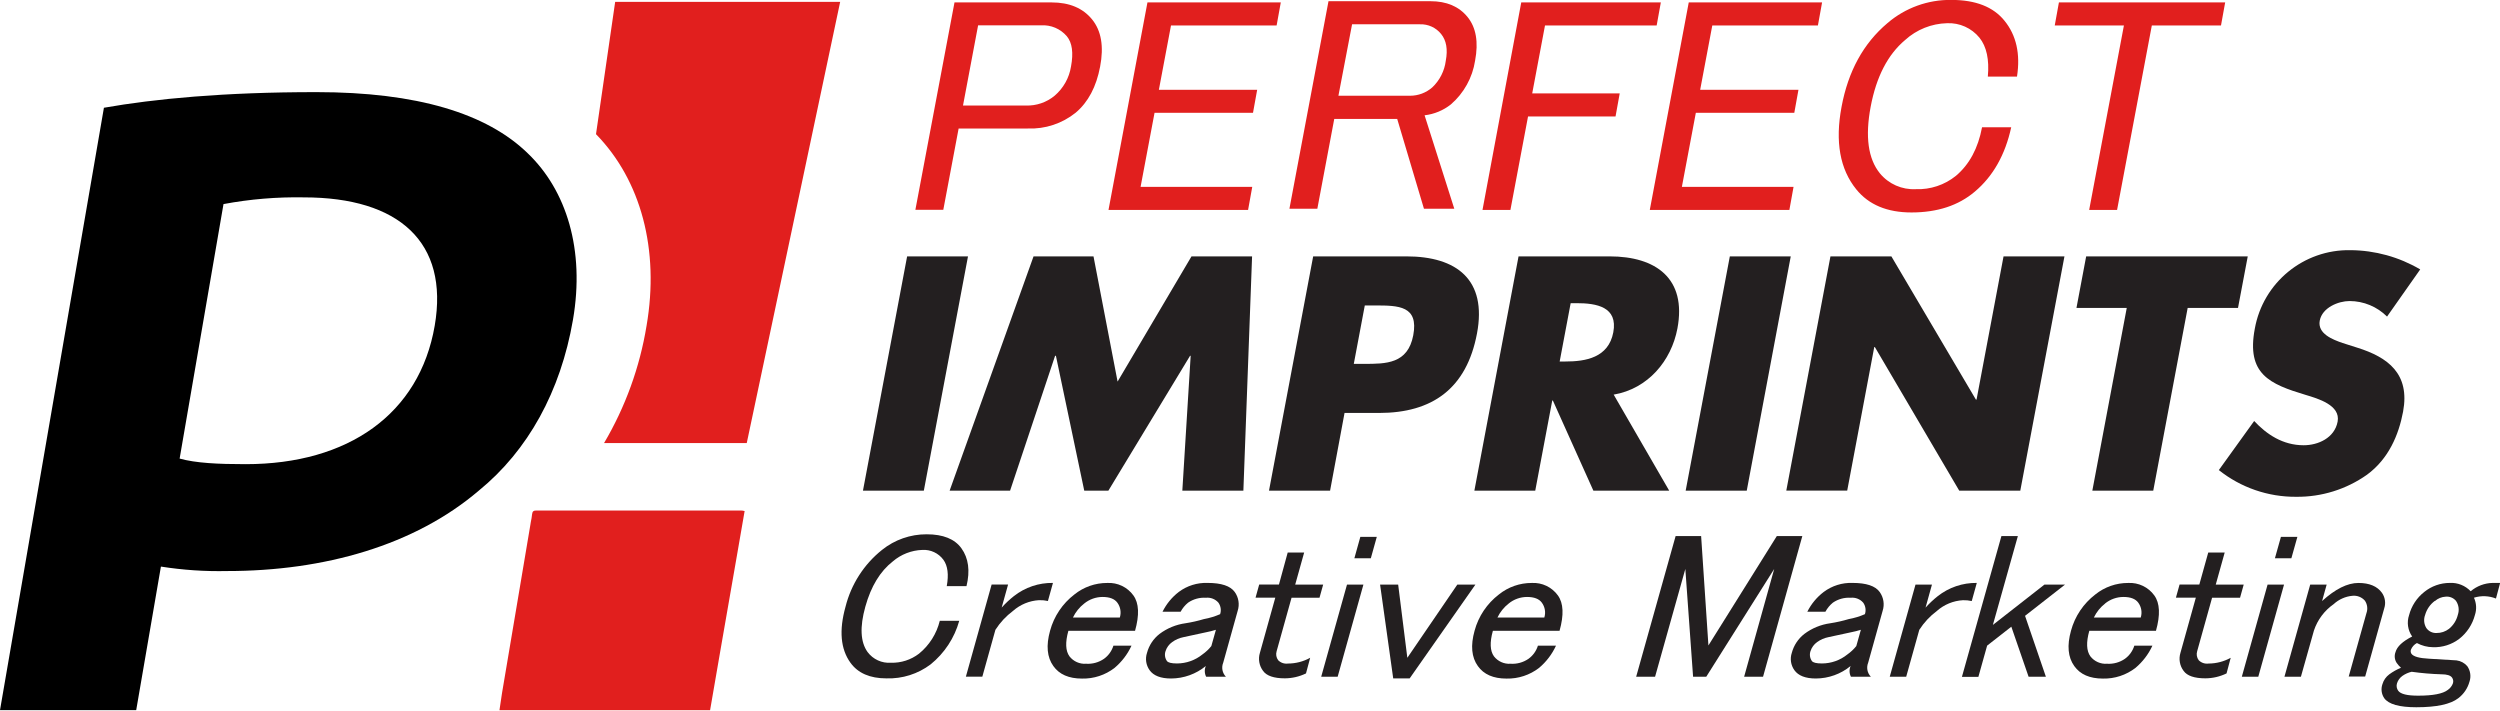
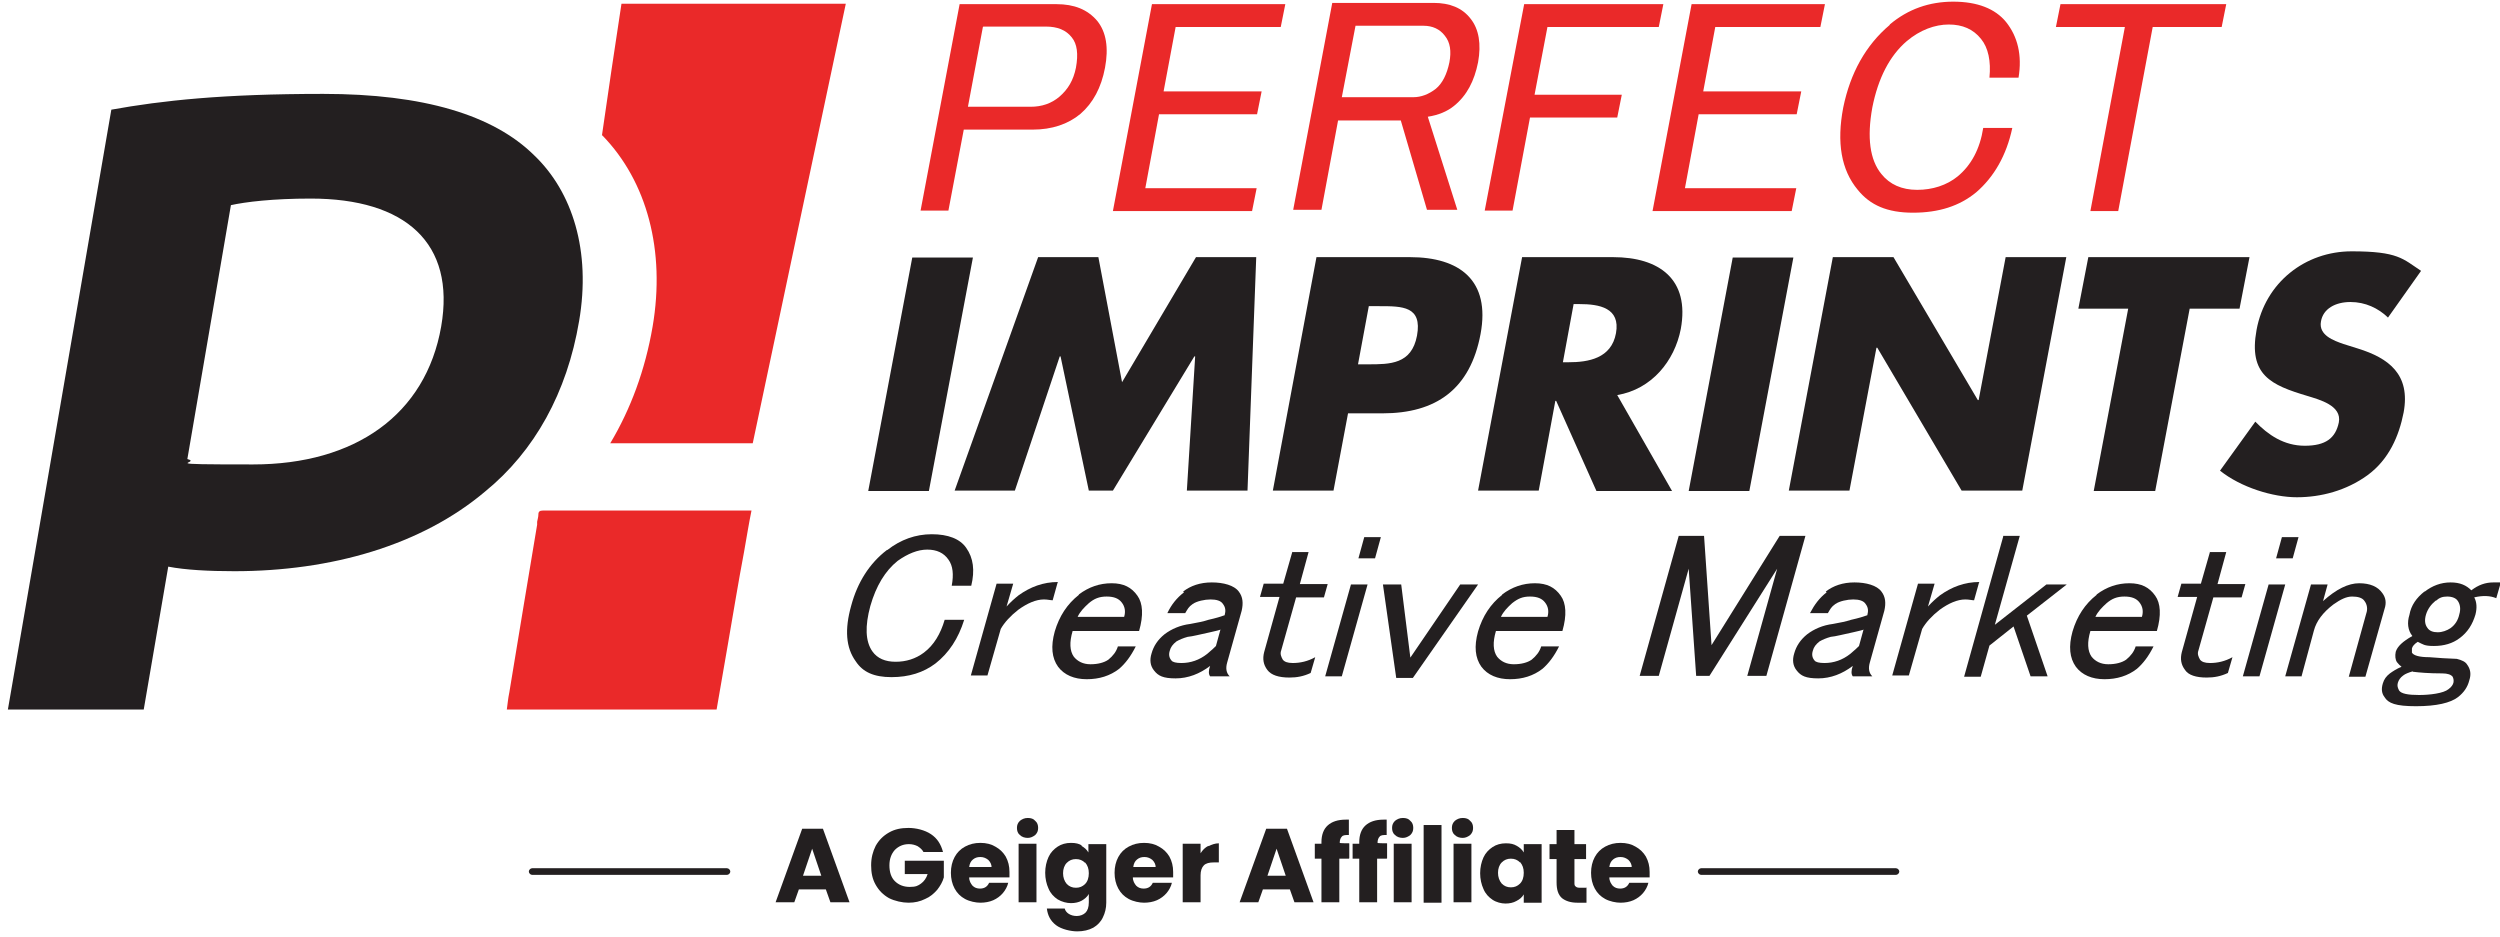
- <svg xmlns="http://www.w3.org/2000/svg" viewBox="0 0 600 170.43">
-   <defs>
-     <style>.a{fill:#e11f1e;}.b{fill:#231f20;}.c{fill:none;}</style>
-   </defs>
-   <path class="a" d="M230.86,3.6h23.3q6.4,0,9.72,4.08T265.81,19q-1.37,7.28-5.87,11.07a17.23,17.23,0,0,1-11.49,3.79h-16.6l-3.68,19.52h-6.7Zm5.66,5.53-3.62,19.22H248A10.27,10.27,0,0,0,254.88,26a11.62,11.62,0,0,0,3.94-7q0.93-4.95-1-7.28a7.53,7.53,0,0,0-6.21-2.62H236.51Z" transform="translate(-1.78 -3.02)" />
-   <path class="a" d="M277.17,3.6h32l-1,5.53H282.82l-2.91,15.44h23.59l-1,5.53H278.87l-3.35,17.77h26.8l-1,5.54h-33.5Z" transform="translate(-1.78 -3.02)" />
-   <path class="a" d="M320.62,3.31h24.47q5.82,0,8.9,3.79t1.81,10.49A17.38,17.38,0,0,1,350,28.07a12.45,12.45,0,0,1-6.32,2.62l7.13,22.43h-7.28l-6.42-21.55H322l-4.06,21.55h-6.7Zm5.66,5.53L323,26h17.18a8.1,8.1,0,0,0,5.34-2,10.63,10.63,0,0,0,3.25-6.41q0.77-4.08-1.12-6.41a6.23,6.23,0,0,0-5.09-2.33H326.28Z" transform="translate(-1.78 -3.02)" />
-   <path class="a" d="M366.88,3.6h33.5l-1,5.53h-26.8l-3.07,16.31h21l-1,5.53h-21l-4.23,22.43h-6.7Z" transform="translate(-1.78 -3.02)" />
-   <path class="a" d="M407.08,3.6h32l-1,5.53H412.73l-2.91,15.44h23.59l-1,5.53H408.78l-3.35,17.77h26.8l-1,5.54h-33.5Z" transform="translate(-1.78 -3.02)" />
-   <path class="a" d="M454.79,8.55A23.08,23.08,0,0,1,470.1,3q8.74,0,12.76,5,4.26,5.24,3,13.4h-7q0.56-6.12-2-9.32a9.49,9.49,0,0,0-7.79-3.49A15.53,15.53,0,0,0,459,12.63q-6.23,5.24-8.26,16t2.22,16a10.45,10.45,0,0,0,8.61,3.79,14.44,14.44,0,0,0,9.63-3.2q4.84-4.08,6.27-11.65h7q-2.16,9.9-8.73,15.44-5.89,5-15.21,5-8.74,0-13.23-5.53-5.91-7.28-3.55-19.81Q446.13,15.84,454.79,8.55Z" transform="translate(-1.78 -3.02)" />
-   <path class="a" d="M495.92,3.6h39.9l-1,5.53h-16.6l-8.34,44.27h-6.7l8.34-44.27h-16.6Z" transform="translate(-1.78 -3.02)" />
-   <path class="b" d="M223.5,120.78H208.89l10.6-56.23H234.1Z" transform="translate(-1.78 -3.02)" />
-   <path class="b" d="M249.83,64.55h14.39L270,94.6l17.74-30.05h14.54l-2.09,56.23H285.54l2-32.36h-0.15l-19.6,32.36H262l-6.8-32.36H255l-10.8,32.36H229.69Z" transform="translate(-1.78 -3.02)" />
-   <path class="b" d="M316.94,64.55h22.37c12.08,0,19.38,5.59,16.95,18.49-2.5,13.27-10.76,19.09-23.51,19.09h-8.28L321,120.78H306.34Zm9.75,25.8h2.46c5.29,0,10.51,0,11.81-6.86,1.33-7.08-3.5-7.16-9.17-7.16h-2.46Z" transform="translate(-1.78 -3.02)" />
-   <path class="b" d="M402.39,120.78H384.19l-9.72-21.63h-0.15l-4.08,21.63H355.63l10.6-56.23h21.85c11.11,0,18.54,5.29,16.28,17.3-1.46,7.76-7.05,14.47-15.3,15.88Zm-26.29-31h1.41c4.77,0,10.31-.89,11.46-7s-4-7-8.82-7h-1.41Z" transform="translate(-1.78 -3.02)" />
-   <path class="b" d="M421,120.78H406.34l10.6-56.23h14.62Z" transform="translate(-1.78 -3.02)" />
-   <path class="b" d="M441.09,64.55h14.62L476,98.93h0.15l6.48-34.38h14.62l-10.6,56.23H472L451.75,86.32H451.6l-6.49,34.45H430.49Z" transform="translate(-1.78 -3.02)" />
-   <path class="b" d="M518.56,120.78H503.94l8.26-43.85H500.13l2.33-12.38h38.78L538.9,76.93H526.82Z" transform="translate(-1.78 -3.02)" />
-   <path class="b" d="M574.67,79a12.76,12.76,0,0,0-9-3.73c-2.68,0-6.56,1.57-7.15,4.7s3.1,4.55,5.48,5.37l3.52,1.12c7.39,2.31,12.69,6.26,11,15.36-1.05,5.59-3.48,11.34-8.67,15.14a28.9,28.9,0,0,1-17,5.29,29.41,29.41,0,0,1-18.55-6.41l8.48-11.78c3,3.21,6.88,5.82,11.88,5.82,3.43,0,7.41-1.72,8.15-5.67s-4.7-5.52-7.66-6.41c-8.68-2.61-14.27-5-12.22-15.88A22.89,22.89,0,0,1,565.9,63.06a33.44,33.44,0,0,1,16.73,4.62Z" transform="translate(-1.78 -3.02)" />
-   <path class="c" d="M106.11,81.17c3.46-20.09-8.62-30.81-31.39-30.81A95.33,95.33,0,0,0,55.42,52L44.88,113c3.83,1.07,9.15,1.34,15.84,1.34C85.37,114.39,102.46,102.33,106.11,81.17Z" transform="translate(-1.78 -3.02)" />
-   <path d="M40.4,139a89.52,89.52,0,0,0,15.89,1.07c23.31,0,45-6.16,60.39-19.29,11.84-9.64,19.65-23.84,22.61-41,2.91-16.88-1.6-31.08-10.8-39.92-9.86-9.64-26.66-14.73-50.77-14.73-22.24,0-38.85,1.61-51,3.75L1.78,173.45H34.47ZM55.42,52a95.33,95.33,0,0,1,19.3-1.61c22.77,0,34.85,10.72,31.39,30.81-3.65,21.16-20.73,33.22-45.38,33.22-6.7,0-12-.27-15.84-1.34Z" transform="translate(-1.78 -3.02)" />
-   <path class="b" d="M213.46,135a17,17,0,0,1,10.72-3.75q5.92,0,8.34,3.36,2.56,3.55,1.22,9.08H229q0.76-4.15-.8-6.32a5.84,5.84,0,0,0-5.06-2.37,11.5,11.5,0,0,0-7.09,2.76q-4.55,3.55-6.59,10.86T210,159.51a6.44,6.44,0,0,0,5.6,2.57,10.59,10.59,0,0,0,6.73-2.17,14.67,14.67,0,0,0,5-7.9H232a20.53,20.53,0,0,1-6.87,10.46,16.7,16.7,0,0,1-10.61,3.36q-5.92,0-8.63-3.75-3.56-4.93-1.19-13.43A25.36,25.36,0,0,1,213.46,135Z" transform="translate(-1.78 -3.02)" />
-   <path class="b" d="M254.49,142.92l-1.21,4.34a8.78,8.78,0,0,0-2.12-.2,10.33,10.33,0,0,0-6.25,2.57,17.41,17.41,0,0,0-4.23,4.54l-3.14,11.25h-3.95l6.18-22.11h3.95l-1.54,5.53a23.47,23.47,0,0,1,2.94-2.76A14.79,14.79,0,0,1,254.49,142.92Z" transform="translate(-1.78 -3.02)" />
-   <path class="b" d="M259.64,145.69a12.49,12.49,0,0,1,7.88-2.76,7.25,7.25,0,0,1,6.28,3q2,2.77.39,8.49h-16q-1.16,4.15.26,6.12a4.64,4.64,0,0,0,4,1.78,6.8,6.8,0,0,0,4.28-1.18,6.12,6.12,0,0,0,2.27-3.16h4.34a15.4,15.4,0,0,1-4.06,5.33,12.32,12.32,0,0,1-7.82,2.57q-4.74,0-6.87-3-2.28-3.16-.79-8.49A16.31,16.31,0,0,1,259.64,145.69Zm2.36,2.17a9.33,9.33,0,0,0-2.71,3.36h11.25a4,4,0,0,0-.59-3.55q-1-1.38-3.56-1.38A7,7,0,0,0,262,147.86Z" transform="translate(-1.78 -3.02)" />
-   <path class="b" d="M284.68,145.09a10.91,10.91,0,0,1,6.93-2.17q4.93,0,6.5,2.17a5.07,5.07,0,0,1,.71,4.54l-3.47,12.44a3.14,3.14,0,0,0,.64,3.36h-4.74a3.05,3.05,0,0,1-.07-2.57,13.23,13.23,0,0,1-8.33,3q-3.75,0-5.17-2a4.62,4.62,0,0,1-.62-4.15,8.55,8.55,0,0,1,3-4.54,13.37,13.37,0,0,1,6.24-2.57,32.88,32.88,0,0,0,4.42-1,17.48,17.48,0,0,0,3.89-1.18,3.08,3.08,0,0,0-.41-2.76,3.49,3.49,0,0,0-3-1.18,6.8,6.8,0,0,0-4.28,1.18,7.2,7.2,0,0,0-1.79,2.17h-4.34A13.62,13.62,0,0,1,284.68,145.09Zm8.92,9.08a21.46,21.46,0,0,1-2.34.59q-3.58.79-5.46,1.18a6.9,6.9,0,0,0-2.7,1.18,4.26,4.26,0,0,0-1.59,2.17,2.63,2.63,0,0,0,.33,2.37q0.43,0.59,2.4.59a9.72,9.72,0,0,0,6.13-2.17,10.49,10.49,0,0,0,2.13-2Z" transform="translate(-1.78 -3.02)" />
-   <path class="b" d="M310.83,135.62h3.95l-2.15,7.7h6.71l-0.88,3.16h-6.71l-3.58,12.83a2.42,2.42,0,0,0,.38,2.17,2.76,2.76,0,0,0,2.35.79,11,11,0,0,0,5.32-1.38l-1,3.75a11.75,11.75,0,0,1-5.07,1.18q-3.95,0-5.23-1.78a4.84,4.84,0,0,1-.76-4.35l3.69-13.23h-4.74l0.88-3.16h4.74Z" transform="translate(-1.78 -3.02)" />
-   <path class="b" d="M325.06,143.32H329l-6.18,22.11h-3.95Zm3.2-11.45h3.95L330.78,137h-3.95Z" transform="translate(-1.78 -3.02)" />
-   <path class="b" d="M333,143.32h4.34l2.2,17.57,12-17.57h4.34L340.1,165.83h-3.95Z" transform="translate(-1.78 -3.02)" />
-   <path class="b" d="M361.52,145.69a12.49,12.49,0,0,1,7.88-2.76,7.25,7.25,0,0,1,6.28,3q2,2.77.39,8.49h-16q-1.16,4.15.26,6.12a4.64,4.64,0,0,0,4,1.78,6.8,6.8,0,0,0,4.28-1.18,6.12,6.12,0,0,0,2.27-3.16h4.34a15.4,15.4,0,0,1-4.06,5.33,12.33,12.33,0,0,1-7.82,2.57q-4.74,0-6.87-3-2.28-3.16-.79-8.49A16.3,16.3,0,0,1,361.52,145.69Zm2.36,2.17a9.33,9.33,0,0,0-2.71,3.36h11.25a4,4,0,0,0-.59-3.55q-1-1.38-3.56-1.38A7,7,0,0,0,363.87,147.86Z" transform="translate(-1.78 -3.02)" />
-   <path class="b" d="M403.93,131.67h6.12l1.75,26.26,16.42-26.26h6.12l-9.43,33.77h-4.54l7.22-25.87-16.31,25.87h-3.16l-1.86-25.87L399,165.43h-4.54Z" transform="translate(-1.78 -3.02)" />
-   <path class="b" d="M439.47,145.09a10.91,10.91,0,0,1,6.93-2.17q4.93,0,6.5,2.17a5.07,5.07,0,0,1,.71,4.54l-3.47,12.44a3.14,3.14,0,0,0,.64,3.36H446a3,3,0,0,1-.07-2.57,13.23,13.23,0,0,1-8.33,3q-3.75,0-5.17-2a4.62,4.62,0,0,1-.62-4.15,8.55,8.55,0,0,1,3-4.54,13.38,13.38,0,0,1,6.25-2.57,32.92,32.92,0,0,0,4.42-1,17.49,17.49,0,0,0,3.88-1.18,3.08,3.08,0,0,0-.41-2.76,3.49,3.49,0,0,0-3-1.18,6.8,6.8,0,0,0-4.28,1.18,7.21,7.21,0,0,0-1.79,2.17h-4.34A13.61,13.61,0,0,1,439.47,145.09Zm8.92,9.08a21.46,21.46,0,0,1-2.34.59q-3.58.79-5.46,1.18a6.91,6.91,0,0,0-2.7,1.18,4.26,4.26,0,0,0-1.59,2.17,2.64,2.64,0,0,0,.33,2.37q0.43,0.59,2.4.59a9.72,9.72,0,0,0,6.13-2.17,10.49,10.49,0,0,0,2.13-2Z" transform="translate(-1.78 -3.02)" />
-   <path class="b" d="M476.21,142.92L475,147.27a8.78,8.78,0,0,0-2.11-.2,10.32,10.32,0,0,0-6.25,2.57,17.4,17.4,0,0,0-4.23,4.54l-3.14,11.25h-3.95l6.18-22.11h3.95l-1.54,5.53a23.44,23.44,0,0,1,2.94-2.76A14.79,14.79,0,0,1,476.21,142.92Z" transform="translate(-1.78 -3.02)" />
-   <path class="b" d="M482.12,131.67h3.95l-6,21.33,12.38-9.68h4.94l-9.6,7.5,5,14.61h-4.15l-4.14-12-5.81,4.54-2.1,7.5h-3.95Z" transform="translate(-1.78 -3.02)" />
-   <path class="b" d="M504.66,145.69a12.49,12.49,0,0,1,7.88-2.76,7.25,7.25,0,0,1,6.28,3q2,2.77.39,8.49h-16q-1.16,4.15.26,6.12a4.64,4.64,0,0,0,4,1.78,6.8,6.8,0,0,0,4.28-1.18,6.12,6.12,0,0,0,2.27-3.16h4.34a15.4,15.4,0,0,1-4.06,5.33,12.32,12.32,0,0,1-7.82,2.57q-4.74,0-6.87-3-2.28-3.16-.79-8.49A16.31,16.31,0,0,1,504.66,145.69Zm2.36,2.17a9.33,9.33,0,0,0-2.71,3.36h11.25a4,4,0,0,0-.59-3.55q-1-1.38-3.56-1.38A7,7,0,0,0,507,147.86Z" transform="translate(-1.78 -3.02)" />
-   <path class="b" d="M531.76,135.62h3.95l-2.15,7.7h6.71l-0.88,3.16h-6.71l-3.58,12.83a2.42,2.42,0,0,0,.38,2.17,2.76,2.76,0,0,0,2.35.79,11,11,0,0,0,5.32-1.38l-1,3.75a11.75,11.75,0,0,1-5.07,1.18q-3.95,0-5.23-1.78a4.84,4.84,0,0,1-.76-4.35l3.69-13.23H524l0.88-3.16h4.74Z" transform="translate(-1.78 -3.02)" />
-   <path class="b" d="M546,143.32h3.95l-6.18,22.11h-3.95Zm3.2-11.45h3.95L551.71,137h-3.95Z" transform="translate(-1.78 -3.02)" />
-   <path class="b" d="M554,165.43h-3.95l6.18-22.11h3.95l-1.1,3.95q4.77-4.34,8.72-4.34t5.65,2.37A4.19,4.19,0,0,1,574,149l-4.58,16.39h-3.95l4.25-15.2a3.31,3.31,0,0,0-.36-3,3.48,3.48,0,0,0-3-1.18,7.69,7.69,0,0,0-4.5,2,12.58,12.58,0,0,0-4.73,6.32Z" transform="translate(-1.78 -3.02)" />
-   <path class="b" d="M583.6,145.09a9.74,9.74,0,0,1,6.14-2.17,6.44,6.44,0,0,1,5,2,8.48,8.48,0,0,1,5.29-2h1.78l-1,3.75a7.86,7.86,0,0,0-5.28-.2,5.66,5.66,0,0,1,.23,4.15,10.72,10.72,0,0,1-3.77,5.73,9.87,9.87,0,0,1-6.28,2,8.26,8.26,0,0,1-3.87-1,3.11,3.11,0,0,0-1.43,1.58,1.1,1.1,0,0,0,.12,1q0.71,1,4.21,1.18,3.1,0.2,6.6.4a4.1,4.1,0,0,1,2.58,1.38,4.19,4.19,0,0,1,.53,3.75,7.47,7.47,0,0,1-2.68,3.95q-2.78,2.17-10.08,2.17-6.12,0-7.69-2.17a3.75,3.75,0,0,1-.44-3.36,4.51,4.51,0,0,1,1.65-2.37,13.31,13.31,0,0,1,2.81-1.58,6.08,6.08,0,0,1-1.05-1.18,2.88,2.88,0,0,1-.27-2.57q0.55-2,4-3.75a5.72,5.72,0,0,1-.74-5.13A10.41,10.41,0,0,1,583.6,145.09Zm-3,19.15a6.33,6.33,0,0,0-2.25,1,3.46,3.46,0,0,0-1.29,1.78,2,2,0,0,0,.29,1.78q0.86,1.19,4.8,1.18,5.33,0,7.1-1.38a3.27,3.27,0,0,0,1.23-1.58,1.53,1.53,0,0,0-.21-1.38q-0.57-.79-2.54-0.79A64.83,64.83,0,0,1,580.62,164.25Zm5.53-17a6.38,6.38,0,0,0-2.32,3.36,3.57,3.57,0,0,0,.3,3.16,2.82,2.82,0,0,0,2.43,1.18,4.77,4.77,0,0,0,3-1,6.22,6.22,0,0,0,2.12-3.36,3.76,3.76,0,0,0-.45-3.36,2.87,2.87,0,0,0-2.49-1A4.24,4.24,0,0,0,586.16,147.27Z" transform="translate(-1.78 -3.02)" />
-   <path class="a" d="M179.61,125.54H130.56c-0.67,0-1,.14-1.08.89a15.84,15.84,0,0,1-.3,1.85l-0.11.68q-1.67,9.89-3.33,19.79c-1.16,6.86-2.33,13.71-3.47,20.57-0.23,1.38-.43,2.76-0.62,4.15h50.55q1.34-7.76,2.68-15.52,1.94-11.14,3.88-22.28c0.58-3.31,1.14-6.63,1.73-10C180.14,125.59,179.88,125.54,179.61,125.54Z" transform="translate(-1.78 -3.02)" />
-   <path class="a" d="M144.82,35.22c10.82,11.08,15.27,27.75,12.13,46a81.06,81.06,0,0,1-10.2,28.14H181L203.42,3.47h-54Z" transform="translate(-1.78 -3.02)" />
+ <svg xmlns="http://www.w3.org/2000/svg" id="art" version="1.1" viewBox="0 0 601.8 225.5">
+   <g>
+     <path d="M197.7,210.8l-2.2-6.5-2.2,6.5h4.4ZM198.9,214.1h-6.6l-1.1,3.1h-4.5l6.4-17.7h5l6.4,17.7h-4.6l-1.1-3.1Z" fill="#231f20" />
+     <path d="M222.3,205.1c-.3-.6-.8-1-1.4-1.4-.6-.3-1.3-.5-2.1-.5-1.4,0-2.5.5-3.4,1.4-.8.9-1.3,2.1-1.3,3.7s.4,2.9,1.3,3.8c.9.9,2.1,1.4,3.6,1.4s2-.3,2.7-.8,1.3-1.3,1.6-2.3h-5.5v-3.2h9.4v4c-.3,1.1-.9,2.1-1.6,3-.8.9-1.7,1.7-2.9,2.2-1.2.6-2.5.9-4,.9s-3.3-.4-4.7-1.1c-1.4-.8-2.4-1.8-3.2-3.2-.8-1.4-1.1-2.9-1.1-4.7s.4-3.3,1.1-4.7c.8-1.4,1.8-2.4,3.2-3.2,1.4-.8,2.9-1.1,4.7-1.1s3.9.5,5.4,1.5c1.5,1,2.4,2.4,2.9,4.3h-4.8Z" fill="#231f20" />
+     <path d="M238.7,208.8c0-.7-.3-1.3-.8-1.8-.5-.4-1.1-.7-1.9-.7s-1.3.2-1.8.6c-.5.4-.8,1-.9,1.8h5.4ZM243.1,211.2h-9.8c0,.9.4,1.5.8,2,.5.5,1.1.7,1.8.7,1.1,0,1.8-.5,2.2-1.4h4.6c-.2.9-.7,1.8-1.3,2.5-.6.7-1.4,1.3-2.3,1.7-.9.4-2,.6-3.1.6s-2.6-.3-3.7-.9c-1.1-.6-1.9-1.4-2.5-2.5-.6-1.1-.9-2.4-.9-3.8s.3-2.7.9-3.8c.6-1.1,1.4-1.9,2.5-2.5,1.1-.6,2.3-.9,3.7-.9s2.6.3,3.6.9c1.1.6,1.9,1.4,2.5,2.4.6,1.1.9,2.3.9,3.7s0,.8,0,1.3" fill="#231f20" />
+     <path d="M249.5,217.2h-4.3v-14.1h4.3v14.1ZM245.5,201c-.5-.4-.7-1-.7-1.7s.2-1.2.7-1.7c.5-.4,1.1-.7,1.9-.7s1.4.2,1.8.7c.5.4.7,1,.7,1.7s-.2,1.2-.7,1.7c-.5.4-1.1.7-1.8.7s-1.4-.2-1.9-.7" fill="#231f20" />
+     <path d="M261.2,207.7c-.6-.6-1.3-.9-2.2-.9s-1.6.3-2.2.9c-.6.6-.9,1.5-.9,2.5s.3,1.9.9,2.6c.6.6,1.3.9,2.2.9s1.6-.3,2.2-.9c.6-.6.9-1.5.9-2.6s-.3-1.9-.9-2.6M260.3,203.6c.7.4,1.3.9,1.7,1.6v-2h4.3v14.1c0,1.3-.3,2.5-.8,3.5-.5,1.1-1.3,1.9-2.3,2.5-1.1.6-2.4.9-3.9.9s-3.8-.5-5.1-1.5c-1.3-1-2-2.3-2.2-4h4.3c.1.5.5,1,1,1.3.5.3,1.1.5,1.9.5s1.6-.3,2.1-.8c.5-.5.8-1.3.8-2.5v-2c-.4.7-1,1.2-1.7,1.6-.7.4-1.6.6-2.6.6s-2.2-.3-3.2-.9c-.9-.6-1.7-1.4-2.2-2.6-.5-1.1-.8-2.4-.8-3.8s.3-2.7.8-3.8c.5-1.1,1.3-1.9,2.2-2.5.9-.6,2-.9,3.2-.9s1.9.2,2.6.6" fill="#231f20" />
+     <path d="M278.2,208.8c0-.7-.3-1.3-.8-1.8-.5-.4-1.1-.7-1.9-.7s-1.3.2-1.8.6c-.5.4-.8,1-.9,1.8h5.4ZM282.5,211.2h-9.8c0,.9.4,1.5.8,2,.5.5,1.1.7,1.8.7,1.1,0,1.8-.5,2.2-1.4h4.6c-.2.9-.7,1.8-1.3,2.5-.6.7-1.4,1.3-2.3,1.7-.9.4-2,.6-3.1.6s-2.6-.3-3.7-.9c-1.1-.6-1.9-1.4-2.5-2.5-.6-1.1-.9-2.4-.9-3.8s.3-2.7.9-3.8c.6-1.1,1.4-1.9,2.5-2.5,1.1-.6,2.3-.9,3.7-.9s2.6.3,3.6.9c1.1.6,1.9,1.4,2.5,2.4.6,1.1.9,2.3.9,3.7s0,.8,0,1.3" fill="#231f20" />
+     <path d="M290.9,203.7c.8-.4,1.6-.7,2.5-.7v4.6h-1.2c-1.1,0-1.9.2-2.4.7-.5.5-.8,1.3-.8,2.4v6.5h-4.3v-14.1h4.3v2.3c.5-.8,1.1-1.4,1.9-1.8" fill="#231f20" />
+     <path d="M309.5,210.8l-2.2-6.5-2.2,6.5h4.4ZM310.6,214.1h-6.6l-1.1,3.1h-4.5l6.4-17.7h5l6.4,17.7h-4.6l-1.1-3.1Z" fill="#231f20" />
+     <path d="M324.7,206.7h-2.3v10.5h-4.3v-10.5h-1.6v-3.6h1.6v-.4c0-1.7.5-3.1,1.5-4,1-.9,2.4-1.4,4.4-1.4s.6,0,.7,0v3.7c-.8,0-1.4,0-1.7.4-.3.3-.5.8-.5,1.5h0c0,.1,2.3.1,2.3.1v3.6Z" fill="#231f20" />
+     <path d="M333.8,206.7h-2.3v10.5h-4.3v-10.5h-1.6v-3.6h1.6v-.4c0-1.7.5-3.1,1.5-4,1-.9,2.4-1.4,4.4-1.4s.6,0,.7,0v3.7c-.8,0-1.4,0-1.7.4-.3.3-.5.8-.5,1.5h0c0,.1,2.3.1,2.3.1v3.6Z" fill="#231f20" />
+     <path d="M339.8,217.2h-4.3v-14.1h4.3v14.1ZM335.8,201c-.5-.4-.7-1-.7-1.7s.2-1.2.7-1.7c.5-.4,1.1-.7,1.9-.7s1.4.2,1.8.7c.5.4.7,1,.7,1.7s-.2,1.2-.7,1.7c-.5.4-1.1.7-1.8.7s-1.4-.2-1.9-.7" fill="#231f20" />
+     <rect x="342.7" y="198.6" width="4.3" height="18.7" fill="#231f20" />
+     <path d="M354.2,217.2h-4.3v-14.1h4.3v14.1ZM350.2,201c-.5-.4-.7-1-.7-1.7s.2-1.2.7-1.7c.5-.4,1.1-.7,1.9-.7s1.4.2,1.8.7c.5.4.7,1,.7,1.7s-.2,1.2-.7,1.7c-.5.4-1.1.7-1.8.7s-1.4-.2-1.9-.7" fill="#231f20" />
+     <path d="M365.9,207.6c-.6-.6-1.3-.9-2.2-.9s-1.6.3-2.2.9c-.6.6-.9,1.5-.9,2.5s.3,1.9.9,2.6c.6.6,1.3.9,2.2.9s1.6-.3,2.2-.9c.6-.6.9-1.5.9-2.6s-.3-1.9-.9-2.6M357.1,206.4c.5-1.1,1.3-1.9,2.2-2.5.9-.6,2-.9,3.2-.9s1.9.2,2.6.6,1.3.9,1.7,1.6v-2h4.3v14.1h-4.3v-2c-.4.7-1,1.2-1.8,1.6-.7.4-1.6.6-2.6.6s-2.2-.3-3.1-.9c-.9-.6-1.7-1.4-2.2-2.6-.5-1.1-.8-2.4-.8-3.8s.3-2.7.8-3.8" fill="#231f20" />
+     <path d="M381.9,213.6v3.7h-2.2c-1.6,0-2.8-.4-3.7-1.1-.9-.8-1.3-2-1.3-3.8v-5.6h-1.7v-3.6h1.7v-3.4h4.3v3.4h2.8v3.6h-2.8v5.7c0,.4,0,.7.3.9.2.2.5.3,1,.3h1.5Z" fill="#231f20" />
+     <path d="M392.8,208.8c0-.7-.3-1.3-.8-1.8-.5-.4-1.1-.7-1.9-.7s-1.3.2-1.8.6c-.5.4-.8,1-.9,1.8h5.4ZM397.2,211.2h-9.8c0,.9.4,1.5.8,2,.5.5,1.1.7,1.8.7,1.1,0,1.8-.5,2.2-1.4h4.6c-.2.9-.7,1.8-1.3,2.5s-1.4,1.3-2.3,1.7c-.9.4-2,.6-3.1.6s-2.6-.3-3.7-.9c-1.1-.6-1.9-1.4-2.5-2.5-.6-1.1-.9-2.4-.9-3.8s.3-2.7.9-3.8c.6-1.1,1.4-1.9,2.5-2.5,1.1-.6,2.3-.9,3.7-.9s2.6.3,3.6.9c1.1.6,1.9,1.4,2.5,2.4.6,1.1.9,2.3.9,3.7s0,.8,0,1.3" fill="#231f20" />
+     <path d="M175,210.6h-46.9c-.4,0-.8-.4-.8-.8s.4-.8.8-.8h46.9c.4,0,.8.4.8.8s-.4.8-.8.8" fill="#231f20" />
+     <path d="M456.4,210.6h-46.9c-.4,0-.8-.4-.8-.8s.4-.8.8-.8h46.9c.4,0,.8.4.8.8s-.4.8-.8.8" fill="#231f20" />
+   </g>
+   <g>
+     <g>
+       <path d="M231,1h23.3c4.3,0,7.5,1.3,9.8,4,2.2,2.7,2.8,6.5,1.9,11.3-.9,4.8-2.9,8.5-5.9,11.1-3,2.5-6.9,3.8-11.5,3.8h-16.6l-3.7,19.5h-6.7L231,1ZM236.6,6.5l-3.6,19.2h15.1c2.7,0,5-.8,6.9-2.4,2.1-1.8,3.4-4,4-7,.6-3.3.3-5.7-1-7.3-1.4-1.8-3.5-2.6-6.2-2.6h-15.1,0Z" fill="#ea2929" />
+       <path d="M277.3,1h32.1l-1.1,5.5h-25.3l-2.9,15.5h23.6l-1.1,5.5h-23.6l-3.3,17.8h26.8l-1.1,5.5h-33.5L277.3,1Z" fill="#ea2929" />
+       <path d="M320.7.7h24.4c3.9,0,6.9,1.2,8.9,3.8,2,2.5,2.6,6.1,1.8,10.5-.9,4.5-2.7,8-5.8,10.5-1.6,1.3-3.7,2.2-6.3,2.6l7.1,22.4h-7.3l-6.3-21.5h-15.1l-4,21.5h-6.8L320.7.7h0ZM326.3,6.2l-3.3,17.2h17.2c1.9,0,3.7-.7,5.4-2,1.6-1.3,2.7-3.5,3.3-6.4.5-2.7.2-4.8-1.1-6.4-1.2-1.6-3-2.4-5.1-2.4h-16.3Z" fill="#ea2929" />
+       <path d="M366.9,1h33.5l-1.1,5.5h-26.8l-3.1,16.3h21l-1.1,5.5h-21l-4.2,22.4h-6.7L366.9,1Z" fill="#ea2929" />
+       <path d="M407.2,1h32.1l-1.1,5.5h-25.3l-2.9,15.5h23.6l-1.1,5.5h-23.6l-3.3,17.8h26.8l-1.1,5.5h-33.5L407.2,1Z" fill="#ea2929" />
+       <path d="M454.9,5.9c4.4-3.7,9.5-5.5,15.3-5.5s10.1,1.7,12.7,4.9c2.8,3.5,3.9,8,3,13.4h-7c.4-4-.3-7.2-2-9.3-1.9-2.4-4.5-3.5-7.8-3.5s-6.9,1.3-10.1,4c-4.1,3.5-6.9,8.9-8.3,16-1.3,7.2-.6,12.6,2.2,16,2,2.5,4.9,3.8,8.6,3.8s7.1-1.1,9.7-3.2c3.3-2.7,5.4-6.6,6.2-11.7h7c-1.4,6.6-4.4,11.8-8.7,15.5-4,3.3-9,4.9-15.2,4.9s-10.3-1.8-13.3-5.5c-4-4.8-5.1-11.4-3.5-19.8,1.7-8.3,5.4-15,11.2-19.9h0Z" fill="#ea2929" />
+       <path d="M496,1h39.9l-1.1,5.5h-16.6l-8.3,44.3h-6.7l8.3-44.3h-16.6l1.1-5.5Z" fill="#ea2929" />
+     </g>
+     <g>
+       <path d="M223.6,118.2h-14.6l10.6-56.2h14.6l-10.6,56.2Z" fill="#231f20" />
+       <path d="M250,61.9h14.4l5.7,30.1,17.8-30.1h14.5l-2.1,56.2h-14.6l2-32.3h-.2l-19.6,32.3h-5.8l-6.8-32.3h-.2l-10.8,32.3h-14.5l20.1-56.2h0Z" fill="#231f20" />
+       <path d="M317,61.9h22.4c12,0,19.4,5.6,17,18.5-2.5,13.3-10.7,19.1-23.6,19.1h-8.3l-3.5,18.6h-14.6l10.5-56.2ZM326.8,87.7h2.5c5.3,0,10.5,0,11.8-6.9,1.3-7.1-3.5-7.1-9.1-7.1h-2.5l-2.6,14Z" fill="#231f20" />
+       <path d="M402.5,118.2h-18.2l-9.7-21.7h-.2l-4,21.6h-14.6l10.6-56.2h21.9c11.1,0,18.5,5.3,16.3,17.3-1.5,7.7-7,14.5-15.3,15.9l13.2,23.1h0ZM376.2,87.2h1.4c4.7,0,10.3-.9,11.4-7s-4-7-8.8-7h-1.4l-2.6,14.1Z" fill="#231f20" />
+       <path d="M421.1,118.2h-14.6l10.6-56.2h14.6l-10.6,56.2Z" fill="#231f20" />
+       <path d="M441.2,61.9h14.6l20.3,34.4h.2l6.5-34.4h14.6l-10.6,56.2h-14.6l-20.3-34.4h-.2l-6.5,34.4h-14.6l10.6-56.2h0Z" fill="#231f20" />
+       <path d="M518.6,118.2h-14.6l8.3-43.9h-12l2.4-12.4h38.8l-2.4,12.4h-12l-8.3,43.9Z" fill="#231f20" />
+       <path d="M574.8,76.4c-2.3-2.2-5.4-3.7-9-3.7s-6.6,1.6-7.1,4.7c-.6,3.3,3.1,4.6,5.4,5.4l3.5,1.1c7.4,2.3,12.7,6.2,11,15.4-1.1,5.6-3.5,11.3-8.7,15.1-5.1,3.7-11.2,5.3-17,5.3s-13.5-2.4-18.5-6.4l8.5-11.8c3.1,3.2,6.9,5.8,11.9,5.8s7.4-1.8,8.2-5.6c.8-4.1-4.7-5.5-7.6-6.4-8.7-2.6-14.2-5-12.2-15.9,2.1-11.4,11.7-18.9,22.9-18.9s12.3,1.8,16.7,4.7l-8,11.3Z" fill="#231f20" />
+     </g>
+     <path d="M106.2,78.5c3.4-20.1-8.6-30.8-31.4-30.8s-15.6.8-19.3,1.6l-10.5,61.1c3.9,1.1,9.1,1.3,15.8,1.3,24.7,0,41.8-12,45.4-33.1Z" fill="none" />
+     <path d="M40.5,136.4c4.1.8,9.8,1.1,15.9,1.1,23.3,0,45-6.2,60.4-19.2,11.9-9.7,19.7-23.8,22.6-41,2.9-16.9-1.6-31.1-10.8-39.9-9.8-9.7-26.6-14.8-50.8-14.8s-38.8,1.6-51,3.8L1.9,170.8h32.7l5.9-34.4ZM55.5,49.4c3.6-.8,10.2-1.6,19.3-1.6,22.8,0,34.9,10.7,31.4,30.8-3.7,21.2-20.7,33.2-45.3,33.2s-12-.3-15.8-1.3l10.5-61.2Z" fill="#231f20" />
+     <g>
+       <path d="M213.6,132.4c3.2-2.5,6.8-3.8,10.7-3.8s6.8,1.1,8.3,3.3c1.7,2.4,2.1,5.4,1.2,9.1h-4.7c.5-2.7.3-4.8-.8-6.3-1.1-1.6-2.8-2.4-5.1-2.4s-4.7,1-7.1,2.7c-3,2.4-5.2,6-6.6,10.9-1.3,4.8-1.2,8.5.5,10.9,1.2,1.7,3.1,2.5,5.6,2.5s4.8-.7,6.8-2.2c2.4-1.8,4-4.5,5-7.9h4.7c-1.4,4.5-3.7,8-6.9,10.5-2.9,2.2-6.4,3.3-10.6,3.3s-6.9-1.2-8.6-3.8c-2.4-3.3-2.7-7.7-1.1-13.4,1.5-5.6,4.4-10.2,8.6-13.4h0Z" fill="#231f20" />
+       <path d="M254.6,140.2l-1.2,4.3c-.5,0-1.2-.2-2.1-.2-1.9,0-4,.9-6.2,2.5-1.8,1.4-3.3,3-4.2,4.6l-3.2,11.2h-4l6.2-22.1h4l-1.6,5.5c1-1.1,1.9-1.9,2.9-2.7,2.8-2,5.9-3.2,9.5-3.2h0Z" fill="#231f20" />
+       <path d="M259.7,143.1c2.4-1.8,5-2.7,7.9-2.7s4.8,1,6.2,3c1.3,1.8,1.5,4.7.4,8.5h-16c-.8,2.7-.7,4.8.3,6.2.9,1.1,2.2,1.8,4,1.8s3.3-.4,4.3-1.1c1.1-.9,1.9-1.9,2.3-3.2h4.3c-1.2,2.4-2.5,4.1-4,5.4-2.2,1.7-4.8,2.5-7.8,2.5s-5.4-1-6.9-3c-1.5-2.1-1.8-4.9-.8-8.5,1.1-3.7,3-6.6,5.8-8.8h0ZM262.1,145.2c-1.1,1-2.1,2-2.7,3.3h11.2c.4-1.3.2-2.5-.6-3.5-.7-.9-1.8-1.4-3.6-1.4s-3,.5-4.3,1.6h0Z" fill="#231f20" />
+       <path d="M284.8,142.4c1.8-1.4,4.1-2.2,6.9-2.2s5.4.7,6.5,2.2c1,1.3,1.1,2.8.7,4.6l-3.5,12.5c-.4,1.4-.2,2.5.6,3.3h-4.7c-.4-.5-.4-1.4,0-2.5-2.5,1.9-5.3,3-8.3,3s-4.2-.6-5.2-1.9c-.9-1.1-1.1-2.5-.6-4.1.5-1.8,1.5-3.3,3.1-4.6,1.7-1.3,3.8-2.2,6.2-2.5,1.7-.3,3.2-.6,4.4-1,1.8-.4,3.1-.8,3.9-1.1.3-1.1.2-1.9-.4-2.7-.5-.8-1.6-1.1-3-1.1s-3.3.4-4.3,1.1-1.2,1.2-1.8,2.2h-4.3c1-2.1,2.3-3.7,4-5ZM293.7,151.6c-.9.3-1.7.4-2.4.6-2.4.5-4.2,1-5.4,1.1-1.1.3-2,.7-2.7,1.1-.9.7-1.4,1.4-1.6,2.2-.3.9-.2,1.7.4,2.4.3.4,1.1.6,2.4.6,2.2,0,4.3-.7,6.2-2.2,1.1-.9,1.8-1.6,2.1-1.9l1.1-4h0Z" fill="#231f20" />
+       <path d="M311,132.9h4l-2.1,7.7h6.7l-.9,3.2h-6.7l-3.6,12.8c-.3.8,0,1.5.4,2.2.4.5,1.1.8,2.4.8,1.8,0,3.6-.4,5.4-1.4l-1.1,3.8c-1.7.8-3.3,1.1-5.1,1.1-2.6,0-4.4-.6-5.3-1.8-1-1.3-1.2-2.7-.8-4.3l3.7-13.3h-4.7l.9-3.2h4.7l2.2-7.7h0Z" fill="#231f20" />
+       <path d="M325.2,140.7h4l-6.2,22.1h-4l6.2-22.1ZM328.4,129.3h4l-1.4,5.1h-4l1.4-5.1Z" fill="#231f20" />
+       <path d="M333,140.7h4.3l2.2,17.6,12-17.6h4.3l-15.7,22.5h-4l-3.2-22.5Z" fill="#231f20" />
+       <path d="M361.6,143.1c2.4-1.8,5-2.7,7.9-2.7s4.8,1,6.2,3c1.3,1.8,1.5,4.7.4,8.5h-16c-.8,2.7-.7,4.8.3,6.2.9,1.1,2.2,1.8,4,1.8s3.3-.4,4.3-1.1c1.1-.9,1.9-1.9,2.3-3.2h4.3c-1.2,2.4-2.5,4.1-4,5.4-2.2,1.7-4.8,2.5-7.8,2.5s-5.4-1-6.9-3c-1.5-2.1-1.8-4.9-.8-8.5,1.1-3.7,3-6.6,5.8-8.8h0ZM364,145.2c-1.1,1-2.1,2-2.7,3.3h11.2c.4-1.3.2-2.5-.6-3.5-.7-.9-1.8-1.4-3.6-1.4s-2.9.5-4.3,1.6h0Z" fill="#231f20" />
+       <path d="M404,129h6.2l1.8,26.3,16.4-26.3h6.2l-9.4,33.7h-4.6l7.2-25.8-16.3,25.8h-3.2l-1.8-25.8-7.2,25.8h-4.6l9.4-33.7h0Z" fill="#231f20" />
+       <path d="M439.5,142.4c1.8-1.4,4.1-2.2,6.9-2.2s5.4.7,6.5,2.2c1,1.3,1.1,2.8.7,4.6l-3.5,12.5c-.4,1.4-.2,2.5.6,3.3h-4.7c-.4-.5-.4-1.4,0-2.5-2.5,1.9-5.3,3-8.3,3s-4.2-.6-5.2-1.9c-.9-1.1-1.1-2.5-.6-4.1.5-1.8,1.5-3.3,3.1-4.6,1.7-1.3,3.8-2.2,6.2-2.5,1.7-.3,3.2-.6,4.4-1,1.8-.4,3.1-.8,3.9-1.1.3-1.1.2-1.9-.4-2.7-.5-.8-1.6-1.1-3-1.1s-3.3.4-4.3,1.1-1.2,1.2-1.8,2.2h-4.3c1.1-2.1,2.3-3.7,4-5h0ZM448.5,151.6c-.9.3-1.7.4-2.4.6-2.4.5-4.2,1-5.4,1.1-1.1.3-2,.7-2.7,1.1-.9.7-1.4,1.4-1.6,2.2-.3.9-.2,1.7.4,2.4.3.4,1.1.6,2.4.6,2.2,0,4.3-.7,6.2-2.2,1.1-.9,1.8-1.6,2.1-1.9l1.1-4Z" fill="#231f20" />
+       <path d="M476.4,140.2l-1.2,4.3c-.5,0-1.2-.2-2.1-.2-1.9,0-4,.9-6.2,2.5-1.8,1.4-3.3,3-4.2,4.6l-3.2,11.2h-4l6.2-22.1h4l-1.6,5.5c1-1.1,1.9-1.9,2.9-2.7,2.8-2,5.9-3.2,9.5-3.2h0Z" fill="#231f20" />
+       <path d="M482.2,129h4l-6,21.4,12.4-9.7h4.9l-9.6,7.5,5,14.6h-4.1l-4.1-12-5.8,4.6-2.1,7.5h-4l9.4-33.7h0Z" fill="#231f20" />
+       <path d="M504.7,143.1c2.4-1.8,5-2.7,7.9-2.7s4.8,1,6.2,3c1.3,1.8,1.5,4.7.4,8.5h-16c-.8,2.7-.7,4.8.3,6.2.9,1.1,2.2,1.8,4,1.8s3.3-.4,4.3-1.1c1.1-.9,1.9-1.9,2.3-3.2h4.3c-1.2,2.4-2.5,4.1-4,5.4-2.2,1.7-4.8,2.5-7.8,2.5s-5.4-1-6.9-3c-1.5-2.1-1.8-4.9-.8-8.5,1.1-3.7,3-6.6,5.8-8.8h0ZM507.1,145.2c-1.1,1-2.1,2-2.7,3.3h11.2c.4-1.3.2-2.5-.6-3.5-.7-.9-1.8-1.4-3.6-1.4s-3,.5-4.3,1.6Z" fill="#231f20" />
+       <path d="M531.9,132.9h4l-2.1,7.7h6.7l-.9,3.2h-6.8l-3.6,12.8c-.3.8,0,1.5.4,2.2.4.5,1.1.8,2.4.8,1.8,0,3.6-.4,5.4-1.4l-1.1,3.8c-1.7.8-3.3,1.1-5.1,1.1-2.6,0-4.4-.6-5.2-1.8-1-1.3-1.2-2.7-.8-4.3l3.7-13.3h-4.7l.9-3.2h4.7l2.2-7.7h0Z" fill="#231f20" />
+       <path d="M546.1,140.7h4l-6.2,22.1h-4l6.2-22.1ZM549.3,129.3h4l-1.4,5.1h-4l1.4-5.1Z" fill="#231f20" />
+       <path d="M554.1,162.8h-4l6.2-22.1h4l-1.1,4c3.2-2.9,6.1-4.3,8.7-4.3s4.5.8,5.6,2.4c.8,1.1,1,2.3.5,3.8l-4.6,16.3h-4l4.2-15.2c.4-1.1.2-2.2-.4-3-.5-.8-1.6-1.1-3-1.1s-2.8.7-4.5,1.9c-2.5,1.9-4.1,4-4.7,6.3l-3,11.1h0Z" fill="#231f20" />
+       <path d="M583.7,142.4c1.8-1.4,3.9-2.2,6.2-2.2s3.8.7,5,1.9c1.7-1.3,3.4-1.9,5.3-1.9h1.8l-1.1,3.8c-1.4-.6-3.2-.7-5.3-.2.6,1.1.7,2.5.3,4.1-.7,2.4-1.9,4.3-3.8,5.7-1.7,1.3-3.8,1.9-6.2,1.9s-2.6-.4-3.9-1c-.8.5-1.3,1.1-1.4,1.6v1c.4.7,1.8,1.1,4.2,1.1,2.1.2,4.3.3,6.6.4,1.2.3,2.1.7,2.5,1.4.8,1.1,1,2.3.5,3.8-.4,1.6-1.3,2.9-2.7,4-1.8,1.4-5.2,2.2-10.1,2.2s-6.7-.7-7.6-2.2c-.7-.9-.8-2-.4-3.3.3-1,.8-1.7,1.7-2.4.7-.5,1.6-1.1,2.8-1.6-.4-.3-.7-.6-1.1-1.1-.4-.6-.5-1.5-.3-2.5.4-1.3,1.7-2.5,4-3.8-1.1-1.4-1.3-3.2-.7-5.1.4-2.3,1.7-4.1,3.6-5.6h0ZM580.8,161.6c-1,.3-1.8.6-2.3,1-.7.5-1.1,1.1-1.3,1.8s0,1.2.3,1.8c.5.8,2.2,1.1,4.8,1.1s5.9-.4,7.1-1.4c.7-.5,1.1-1.1,1.2-1.6s0-1-.2-1.4c-.4-.5-1.2-.8-2.5-.8-3.2,0-5.5-.2-7.1-.4ZM586.3,144.6c-1.1.9-1.9,2-2.3,3.3-.4,1.3-.3,2.4.3,3.2.5.8,1.4,1.1,2.5,1.1s2.2-.4,3.1-1c1.1-.8,1.8-1.9,2.1-3.3.4-1.3.2-2.5-.4-3.3-.4-.6-1.3-1-2.5-1s-1.9.3-2.7,1h0Z" fill="#231f20" />
+     </g>
+     <g>
+       <path d="M179.7,122.9h-49c-.7,0-1.1.2-1.1.9s-.2,1.2-.3,1.8c0,.3,0,.4,0,.7-1.1,6.6-2.2,13.2-3.3,19.8-1.1,6.9-2.3,13.7-3.4,20.6-.3,1.4-.4,2.7-.6,4.1h50.5c.9-5.2,1.8-10.4,2.7-15.6,1.3-7.5,2.5-14.9,3.9-22.3.6-3.3,1.1-6.6,1.8-10h-1.1Z" fill="#ea2929" />
+       <path d="M145,32.6c10.8,11.1,15.2,27.8,12.1,46-1.8,10.5-5.3,19.9-10.2,28.1h34.3c7.5-35.3,14.9-70.6,22.4-105.8h-54c-1.6,10.5-3.2,21.2-4.7,31.7Z" fill="#ea2929" />
+     </g>
+   </g>
</svg>
